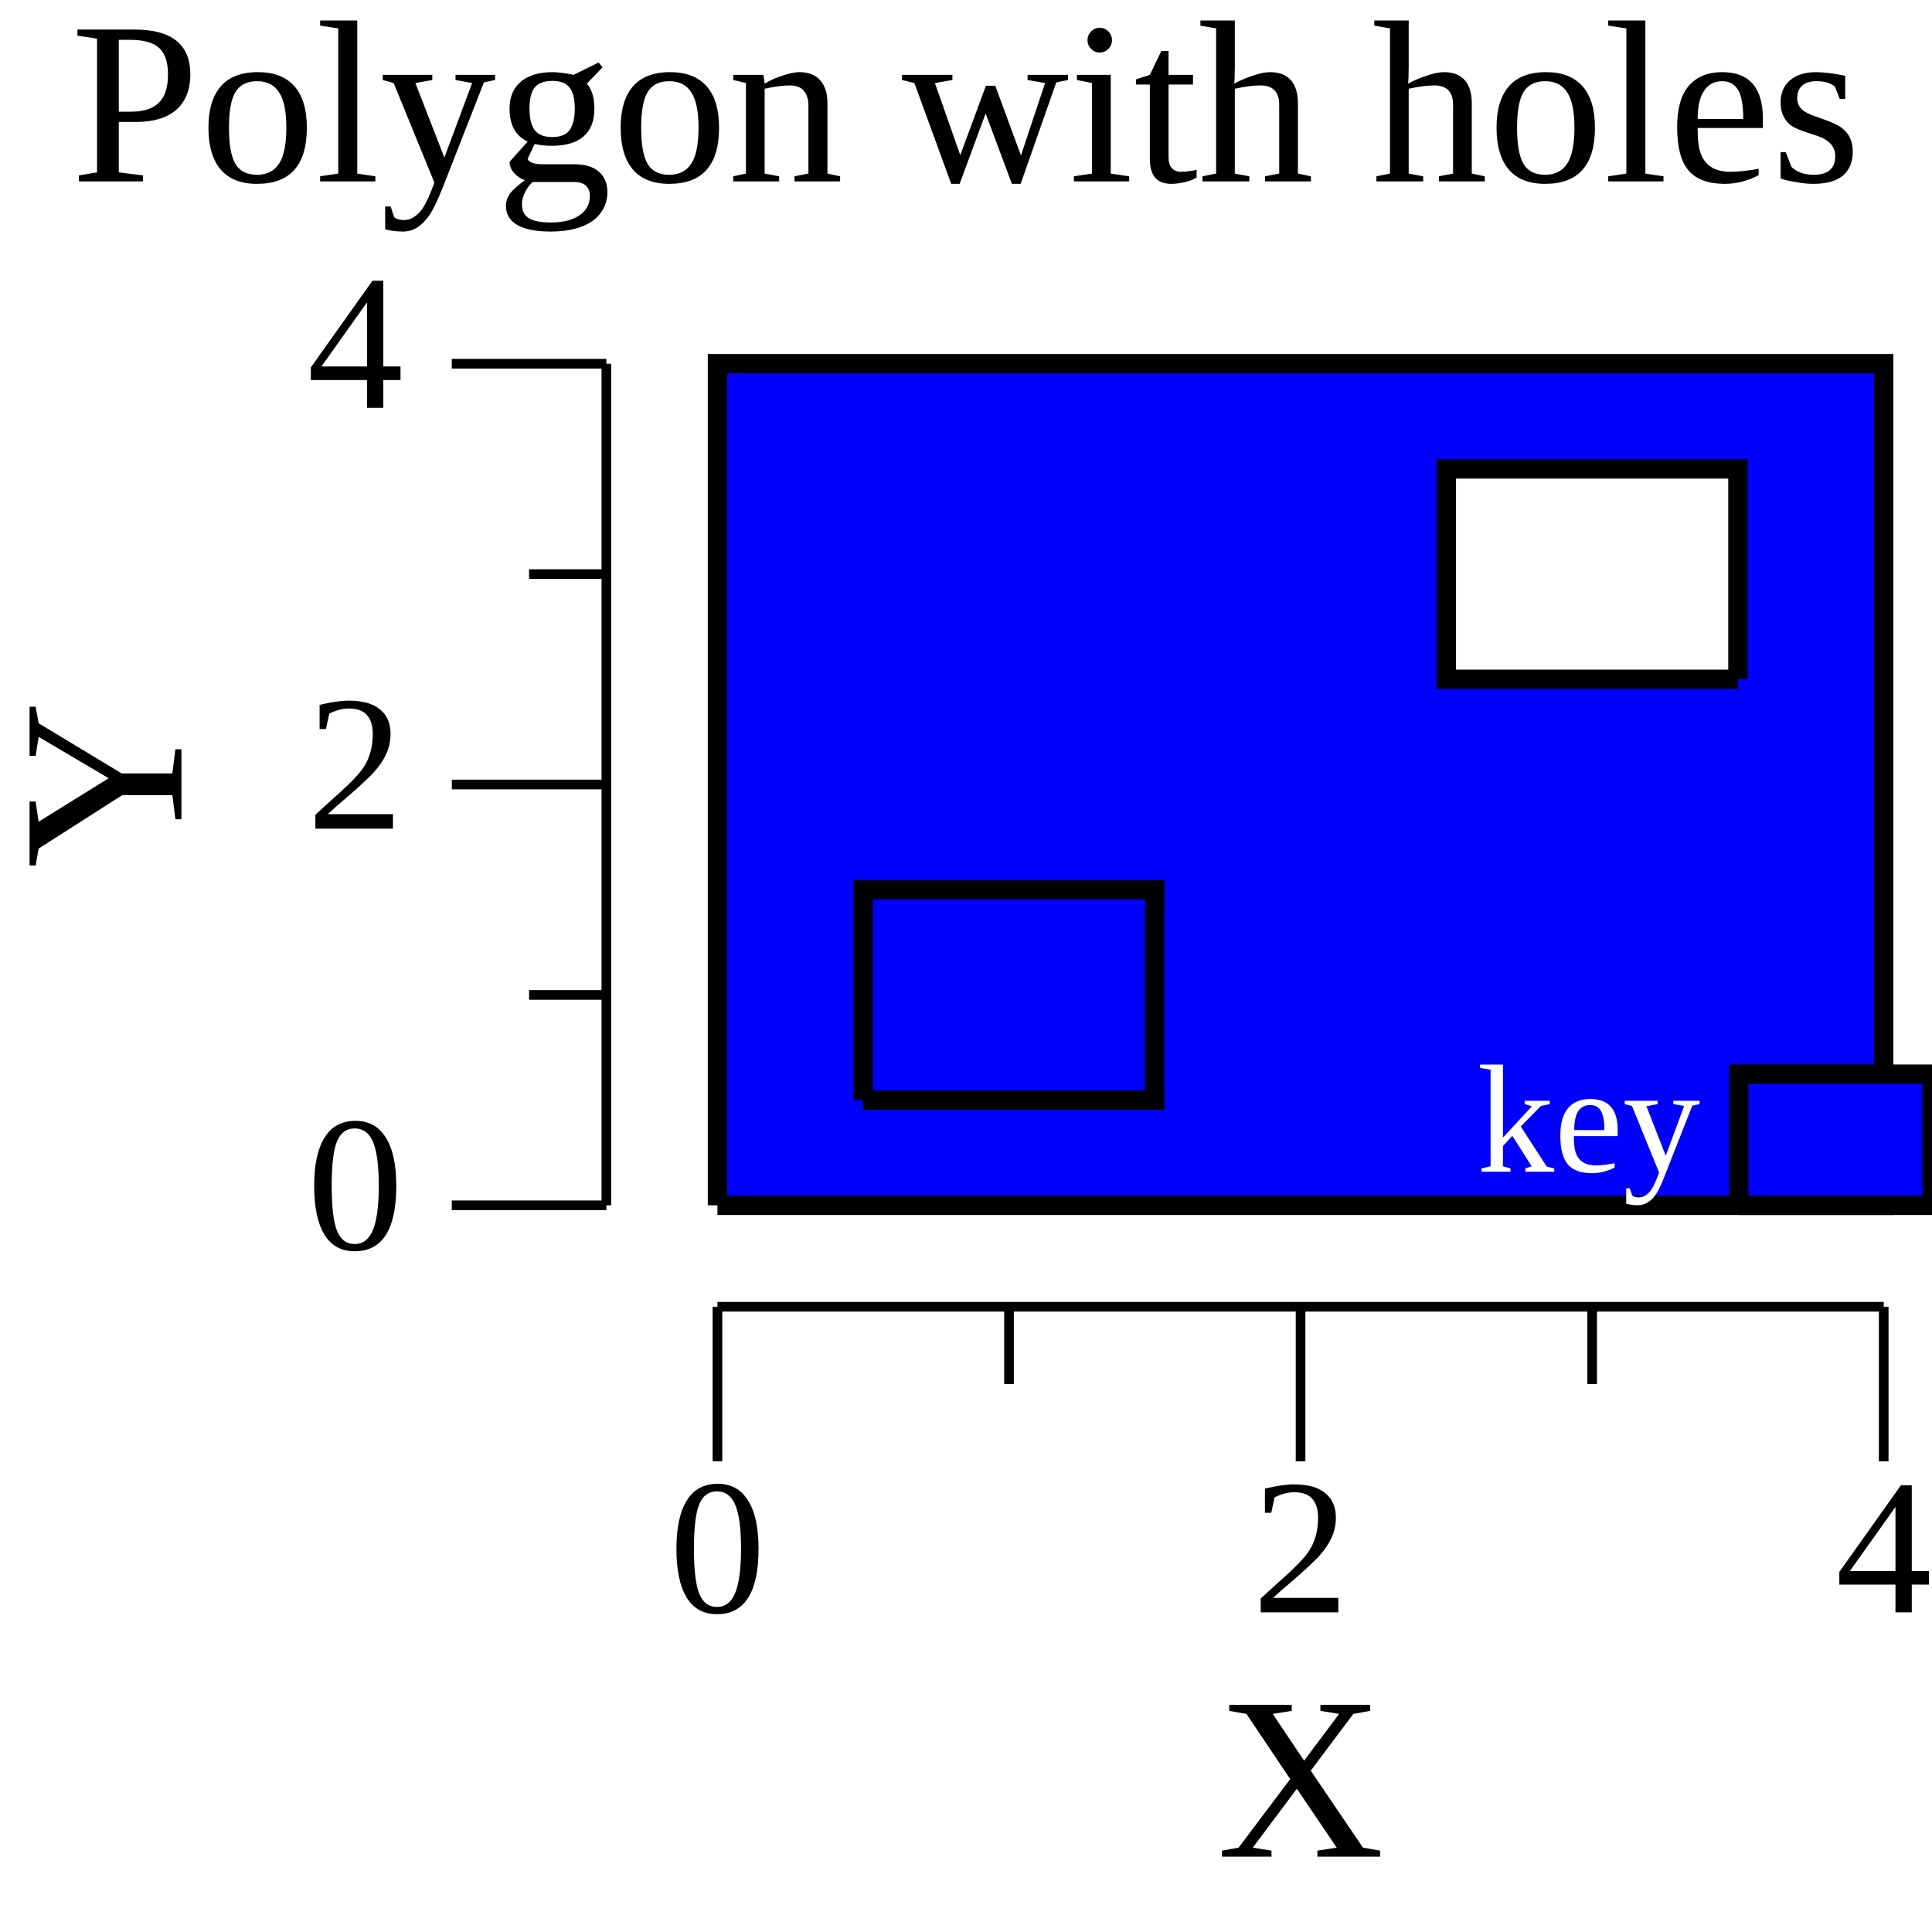
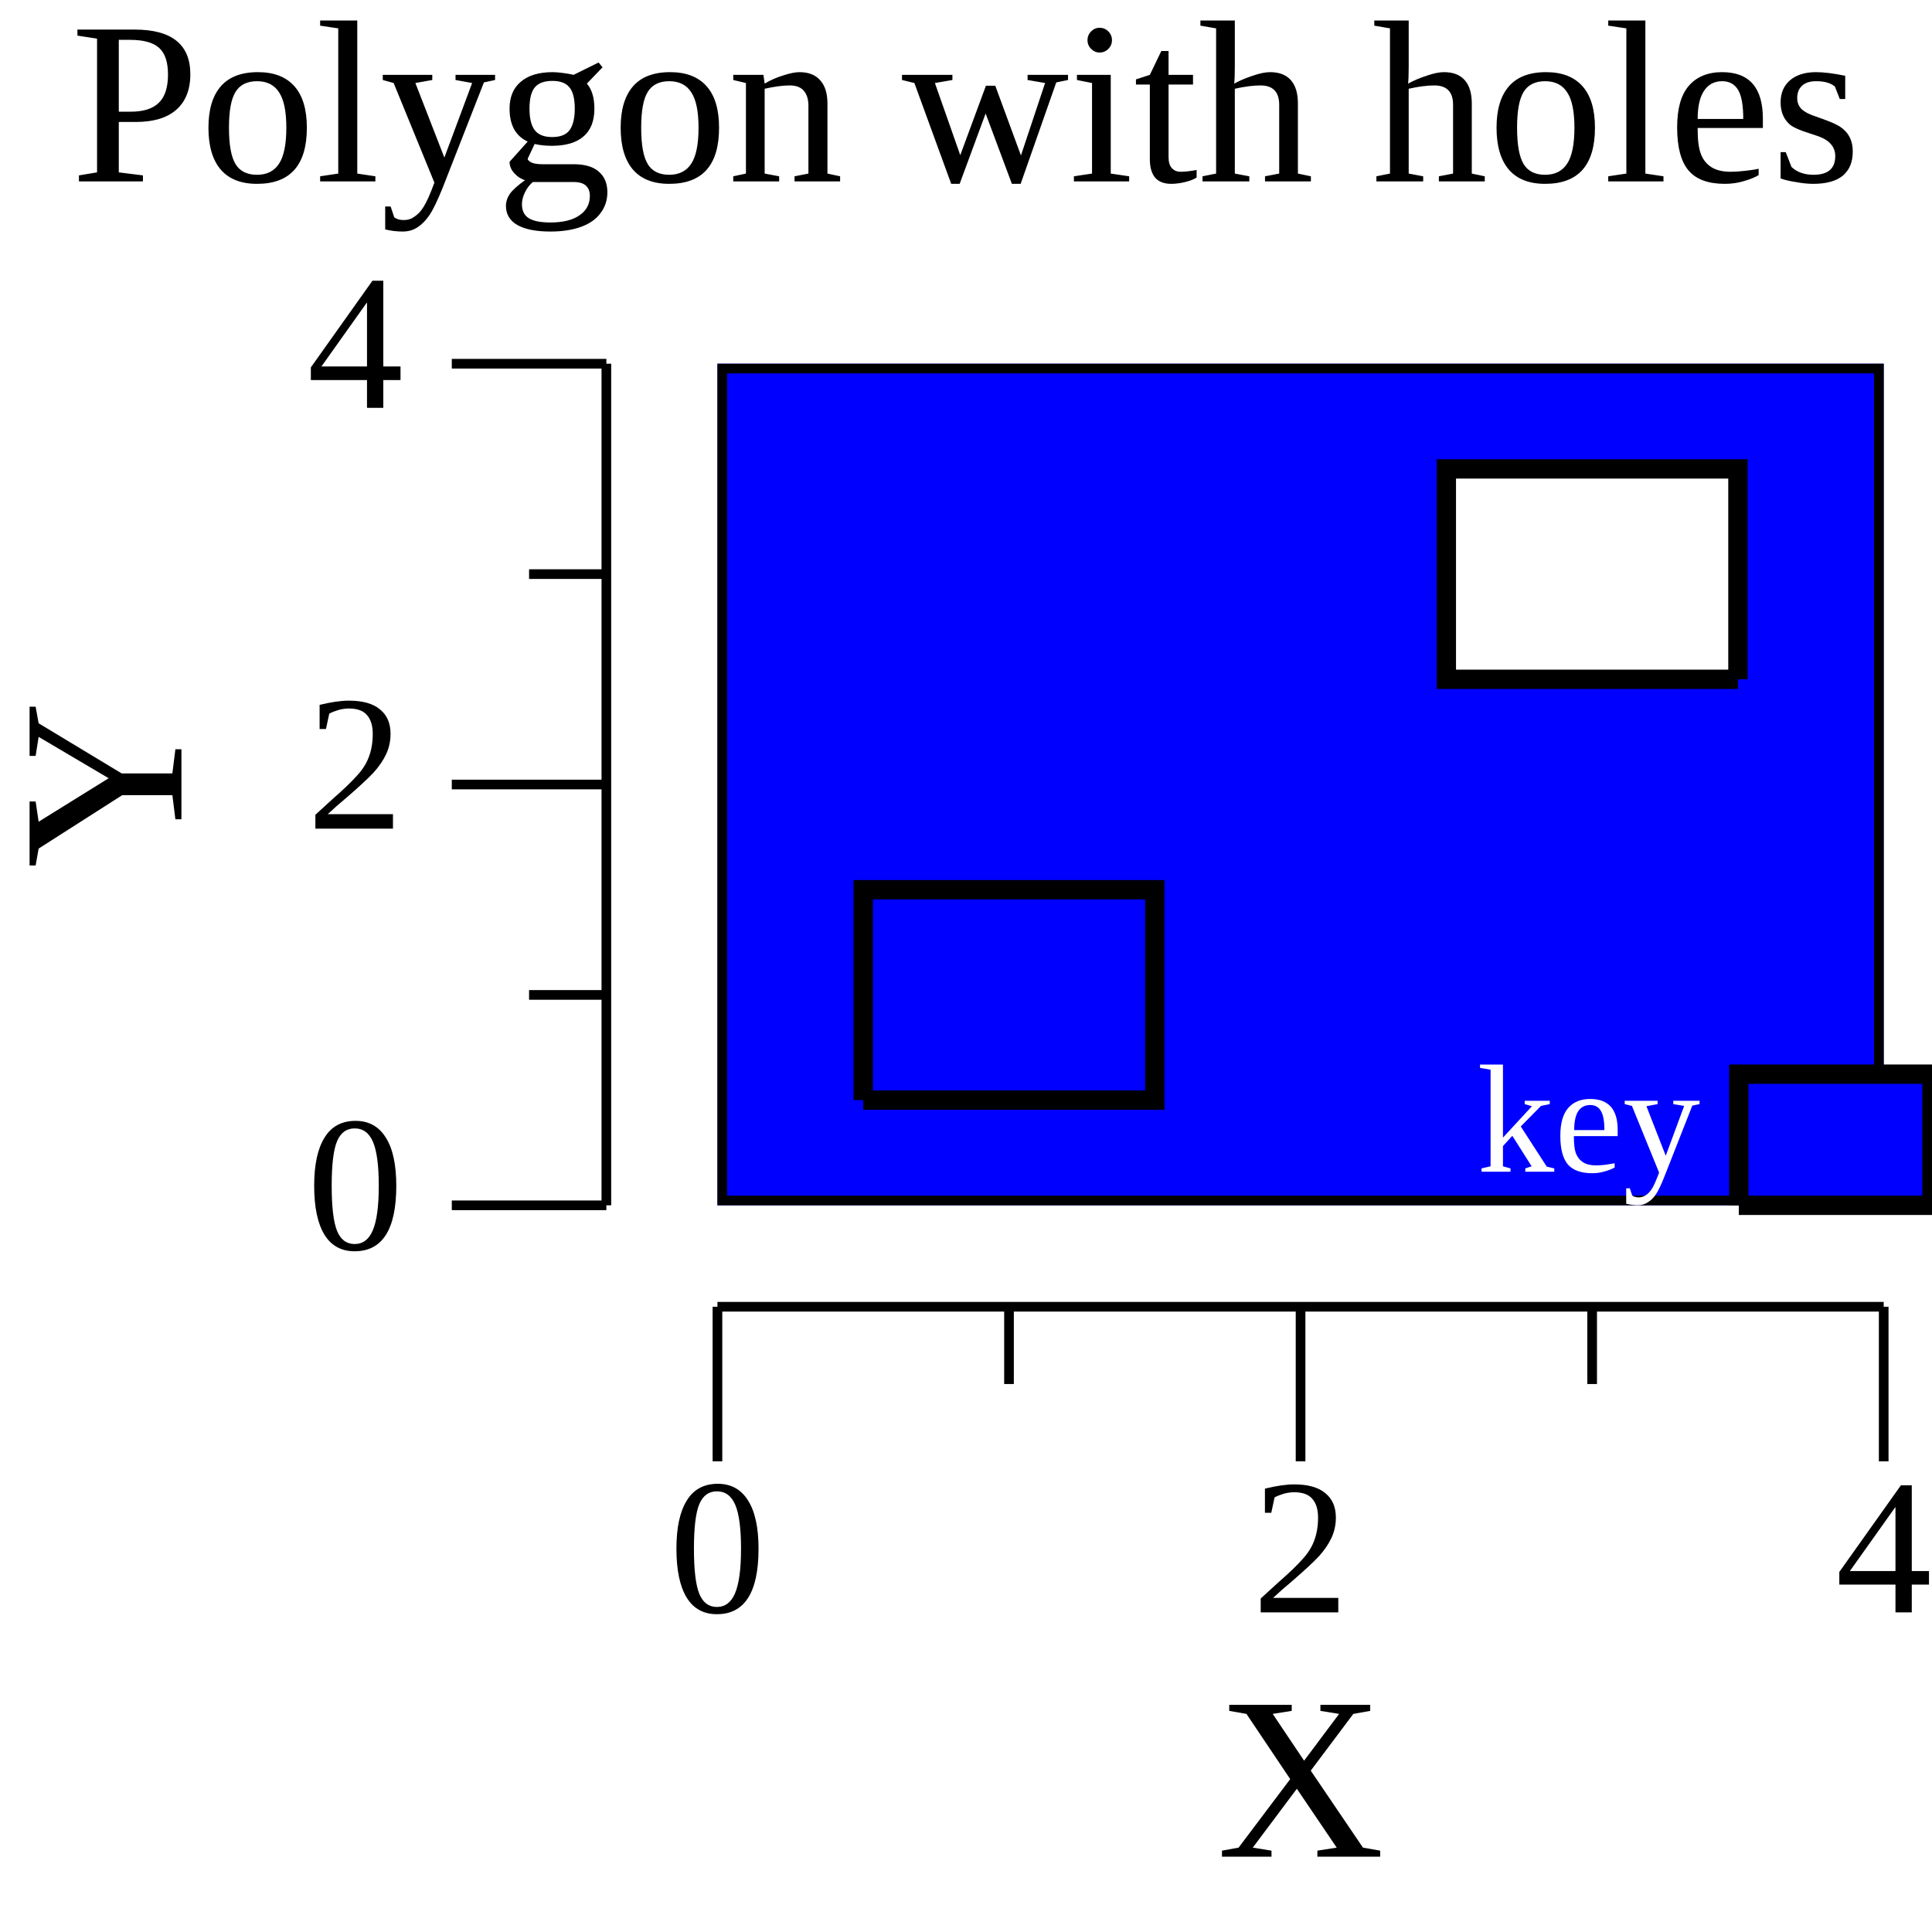
<svg xmlns="http://www.w3.org/2000/svg" width="100pt" height="100pt" viewBox="0 0 100 100">
  <g transform="scale(1, -1) translate(0, -100)">
    <path d="M0,0L100,0L100,100L0,100Z" style="fill:#FFFFFF" />
    <text x="3.664" y="-90.613" transform="scale(1, -1)" style="font-family:Liberation Serif;font-variant:normal;font-weight:normal;font-style:normal;font-size:12px">Polygon with holes</text>
    <text x="62.984" y="-3.902" transform="scale(1, -1)" style="font-family:Liberation Serif;font-variant:normal;font-weight:normal;font-style:normal;font-size:12px">X</text>
    <text x="34.635" y="-16.541" transform="scale(1, -1)" style="font-family:Liberation Serif;font-variant:normal;font-weight:normal;font-style:normal;font-size:10px">0</text>
    <text x="64.817" y="-16.541" transform="scale(1, -1)" style="font-family:Liberation Serif;font-variant:normal;font-weight:normal;font-style:normal;font-size:10px">2</text>
    <text x="95" y="-16.541" transform="scale(1, -1)" style="font-family:Liberation Serif;font-variant:normal;font-weight:normal;font-style:normal;font-size:10px">4</text>
    <path d="M37.135,24.363L37.135,32.363" style="fill:none;stroke:#000000;stroke-width:0.5" />
    <path d="M67.317,24.363L67.317,32.363" style="fill:none;stroke:#000000;stroke-width:0.5" />
    <path d="M97.5,24.363L97.5,32.363" style="fill:none;stroke:#000000;stroke-width:0.5" />
    <path d="M52.226,28.363L52.226,32.363" style="fill:none;stroke:#000000;stroke-width:0.5" />
    <path d="M82.409,28.363L82.409,32.363" style="fill:none;stroke:#000000;stroke-width:0.5" />
    <path d="M37.135,32.363L97.5,32.363" style="fill:none;stroke:#000000;stroke-width:0.5" />
    <g transform="rotate(90)">
      <text x="55.061" y="9.387" transform="scale(1, -1)" style="font-family:Liberation Serif;font-variant:normal;font-weight:normal;font-style:normal;font-size:12px">Y</text>
    </g>
    <text x="15.885" y="-35.328" transform="scale(1, -1)" style="font-family:Liberation Serif;font-variant:normal;font-weight:normal;font-style:normal;font-size:10px">0</text>
    <text x="15.885" y="-57.108" transform="scale(1, -1)" style="font-family:Liberation Serif;font-variant:normal;font-weight:normal;font-style:normal;font-size:10px">2</text>
    <text x="15.885" y="-78.889" transform="scale(1, -1)" style="font-family:Liberation Serif;font-variant:normal;font-weight:normal;font-style:normal;font-size:10px">4</text>
    <path d="M23.385,37.613L31.385,37.613" style="fill:none;stroke:#000000;stroke-width:0.5" />
    <path d="M23.385,59.394L31.385,59.394" style="fill:none;stroke:#000000;stroke-width:0.5" />
    <path d="M23.385,81.174L31.385,81.174" style="fill:none;stroke:#000000;stroke-width:0.5" />
    <path d="M27.385,48.503L31.385,48.503" style="fill:none;stroke:#000000;stroke-width:0.5" />
    <path d="M27.385,70.284L31.385,70.284" style="fill:none;stroke:#000000;stroke-width:0.5" />
    <path d="M31.385,37.613L31.385,81.174" style="fill:none;stroke:#000000;stroke-width:0.5" />
-     <path d="M37.135,37.613L97.5,37.613L97.5,81.174L37.135,81.174ZM44.68,43.058L59.772,43.058L59.772,53.948L44.68,53.948ZM89.954,64.839L74.863,64.839L74.863,75.729L89.954,75.729Z" style="fill:#0000FF" />
-     <path d="M37.135,37.613L97.5,37.613L97.5,81.174L37.135,81.174L37.135,37.613" style="fill:none;stroke:#000000" />
-     <path d="M44.68,43.058L59.772,43.058L59.772,53.948L44.68,53.948L44.68,43.058" style="fill:none;stroke:#000000" />
-     <path d="M89.954,64.839L74.863,64.839L74.863,75.729L89.954,75.729L89.954,64.839" style="fill:none;stroke:#000000" />
+     <defs>
+       <clipPath id="gonum-clip-0">
+         <rect x="37.135" y="37.613" width="60.365" height="43.561" />
+       </clipPath>
+     </defs>
+     <g clip-path="url(#gonum-clip-0)">
+       <path d="M37.135,37.613L97.5,37.613L97.5,81.174L37.135,81.174ZM44.68,43.058L59.772,43.058L59.772,53.948L44.68,53.948ZM89.954,64.839L74.863,64.839L74.863,75.729L89.954,75.729Z" style="fill:#0000FF" />
+       <path d="M37.135,37.613L97.5,37.613L97.5,81.174L37.135,81.174L37.135,37.613" style="fill:none;stroke:#000000" />
+       <path d="M44.68,43.058L59.772,43.058L59.772,53.948L44.68,53.948L44.68,43.058" style="fill:none;stroke:#000000" />
+       <path d="M89.954,64.839L74.863,64.839L74.863,75.729L89.954,75.729L89.954,64.839" style="fill:none;stroke:#000000" />
+     </g>
    <path d="M90,37.613L90,44.402L100,44.402L100,37.613Z" style="fill:#0000FF" />
    <path d="M90,37.613L90,44.402L100,44.402L100,37.613L90,37.613" style="fill:none;stroke:#000000" />
    <text x="76.449" y="-39.35" transform="scale(1, -1)" style="font-family:Liberation Serif;font-variant:normal;font-weight:normal;font-style:normal;font-size:8px;fill:#FFFFFF">key</text>
  </g>
</svg>
